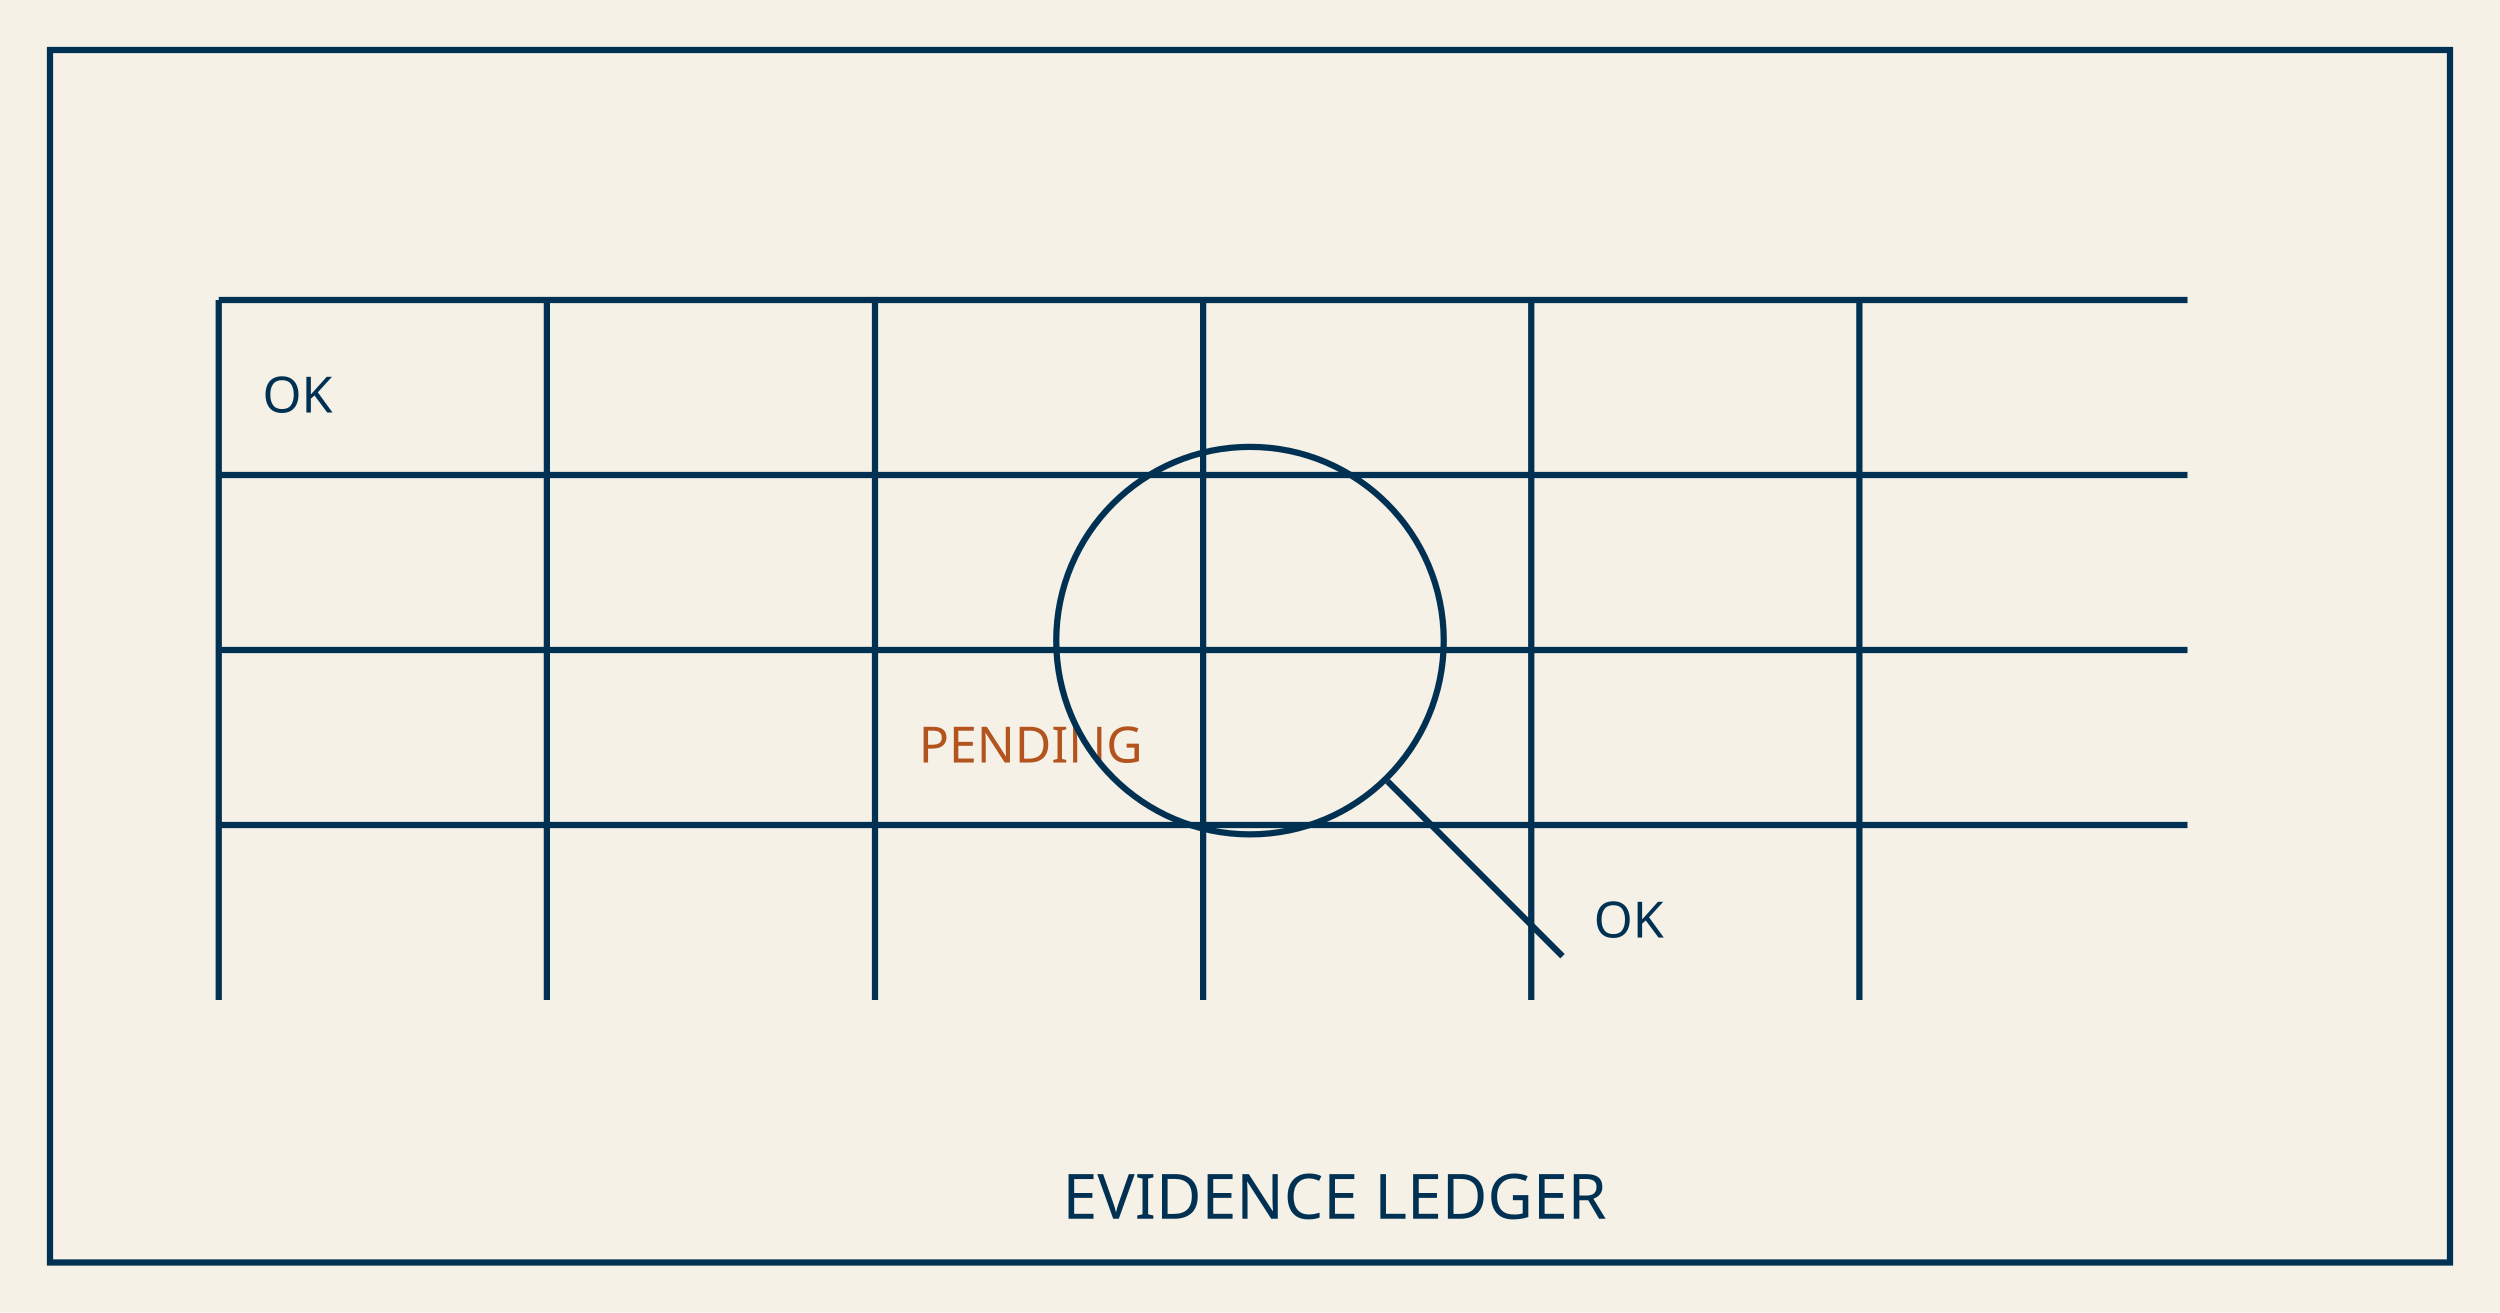
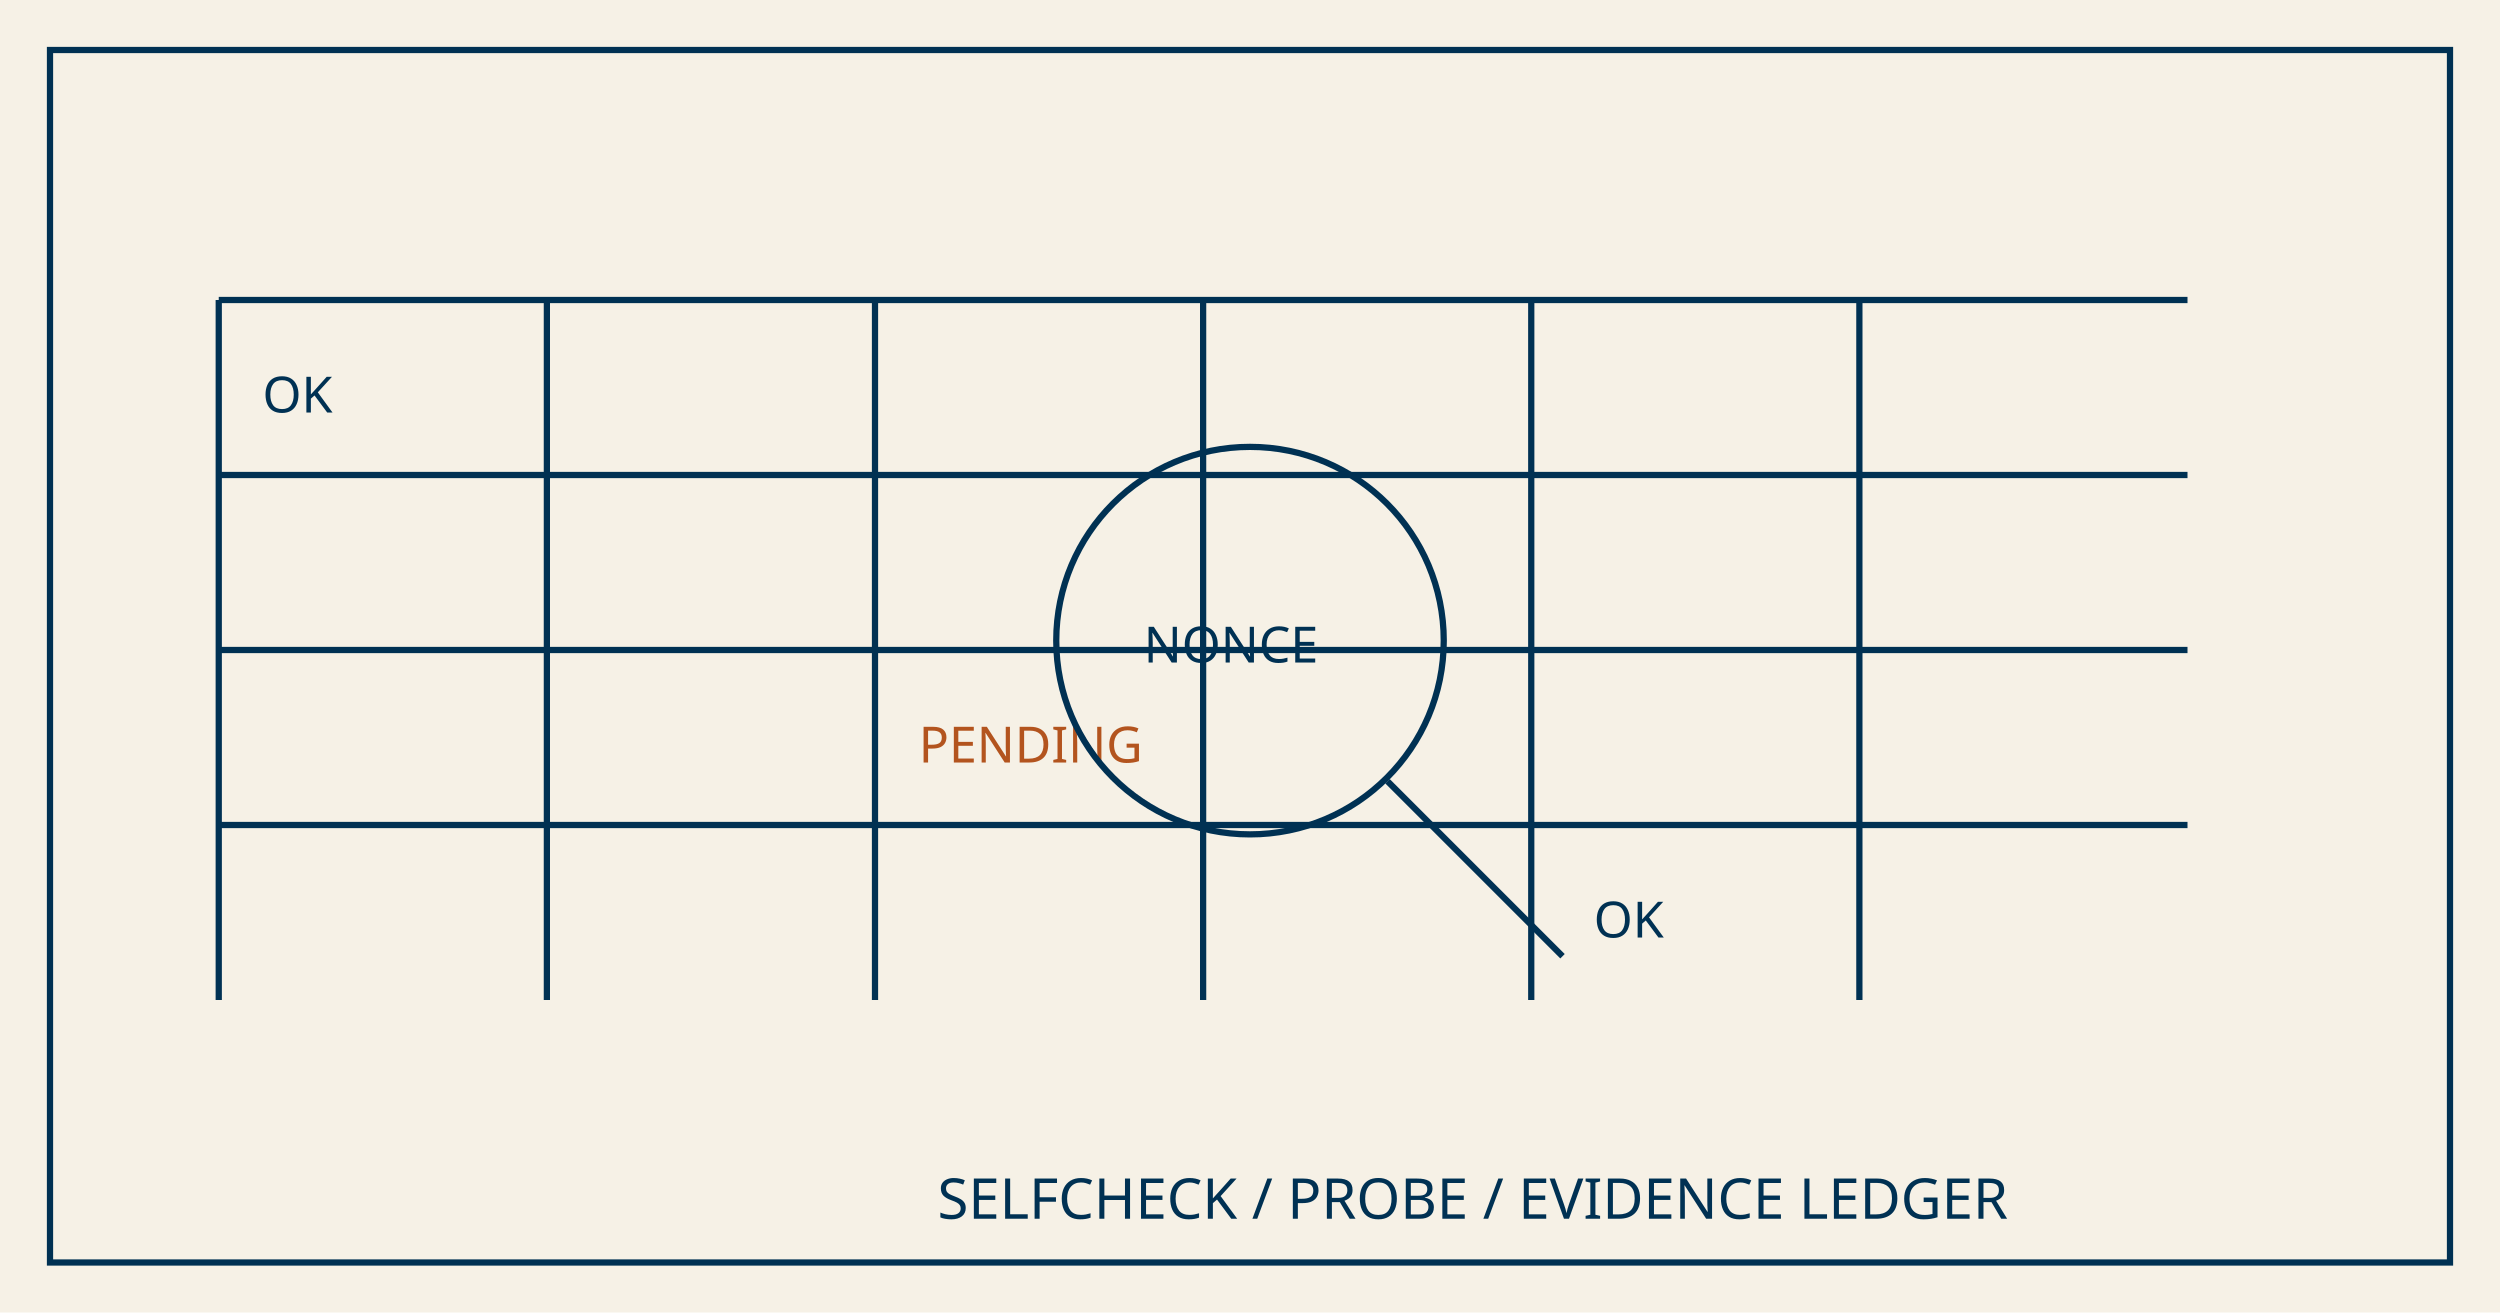
<svg xmlns="http://www.w3.org/2000/svg" viewBox="0 0 800 420" role="img" aria-label="chap04 evidence ledger">
  <rect width="800" height="420" fill="#f6f1e6" />
  <rect x="16" y="16" width="768" height="388" fill="none" stroke="#003153" stroke-width="2" />
  <g fill="none" stroke="#003153" stroke-width="2" stroke-linejoin="round">
    <path d="M70 96 L700 96" />
    <path d="M70 96 L70 152" />
    <path d="M175 96 L175 152" />
    <path d="M280 96 L280 152" />
    <path d="M385 96 L385 152" />
    <path d="M490 96 L490 152" />
    <path d="M595 96 L595 152" />
    <path d="M70 152 L700 152" />
    <path d="M70 152 L70 208" />
    <path d="M175 152 L175 208" />
    <path d="M280 152 L280 208" />
    <path d="M385 152 L385 208" />
    <path d="M490 152 L490 208" />
    <path d="M595 152 L595 208" />
    <path d="M70 208 L700 208" />
    <path d="M70 208 L70 264" />
    <path d="M175 208 L175 264" />
    <path d="M280 208 L280 264" />
    <path d="M385 208 L385 264" />
    <path d="M490 208 L490 264" />
    <path d="M595 208 L595 264" />
    <path d="M70 264 L700 264" />
    <path d="M70 264 L70 320" />
    <path d="M175 264 L175 320" />
    <path d="M280 264 L280 320" />
    <path d="M385 264 L385 320" />
    <path d="M490 264 L490 320" />
    <path d="M595 264 L595 320" />
    <text x="84" y="132" fill="#003153" stroke="none" font-family="sans-serif" font-size="16">OK</text>
    <text x="294" y="244" fill="#b3541e" stroke="none" font-family="sans-serif" font-size="16">PENDING</text>
    <text x="510" y="300" fill="#003153" stroke="none" font-family="sans-serif" font-size="16">OK</text>
    <circle cx="400" cy="205" r="62" />
+     <text x="366" y="212" fill="#003153" stroke="none" font-family="sans-serif" font-size="16">NONCE</text>
    <path d="M444 250 L500 306" />
-     <text x="340" y="390" fill="#003153" stroke="none" font-family="sans-serif" font-size="20">EVIDENCE LEDGER</text>
+     <text x="300" y="390" fill="#003153" stroke="none" font-family="sans-serif" font-size="18">SELFCHECK / PROBE / EVIDENCE LEDGER</text>
  </g>
</svg>
